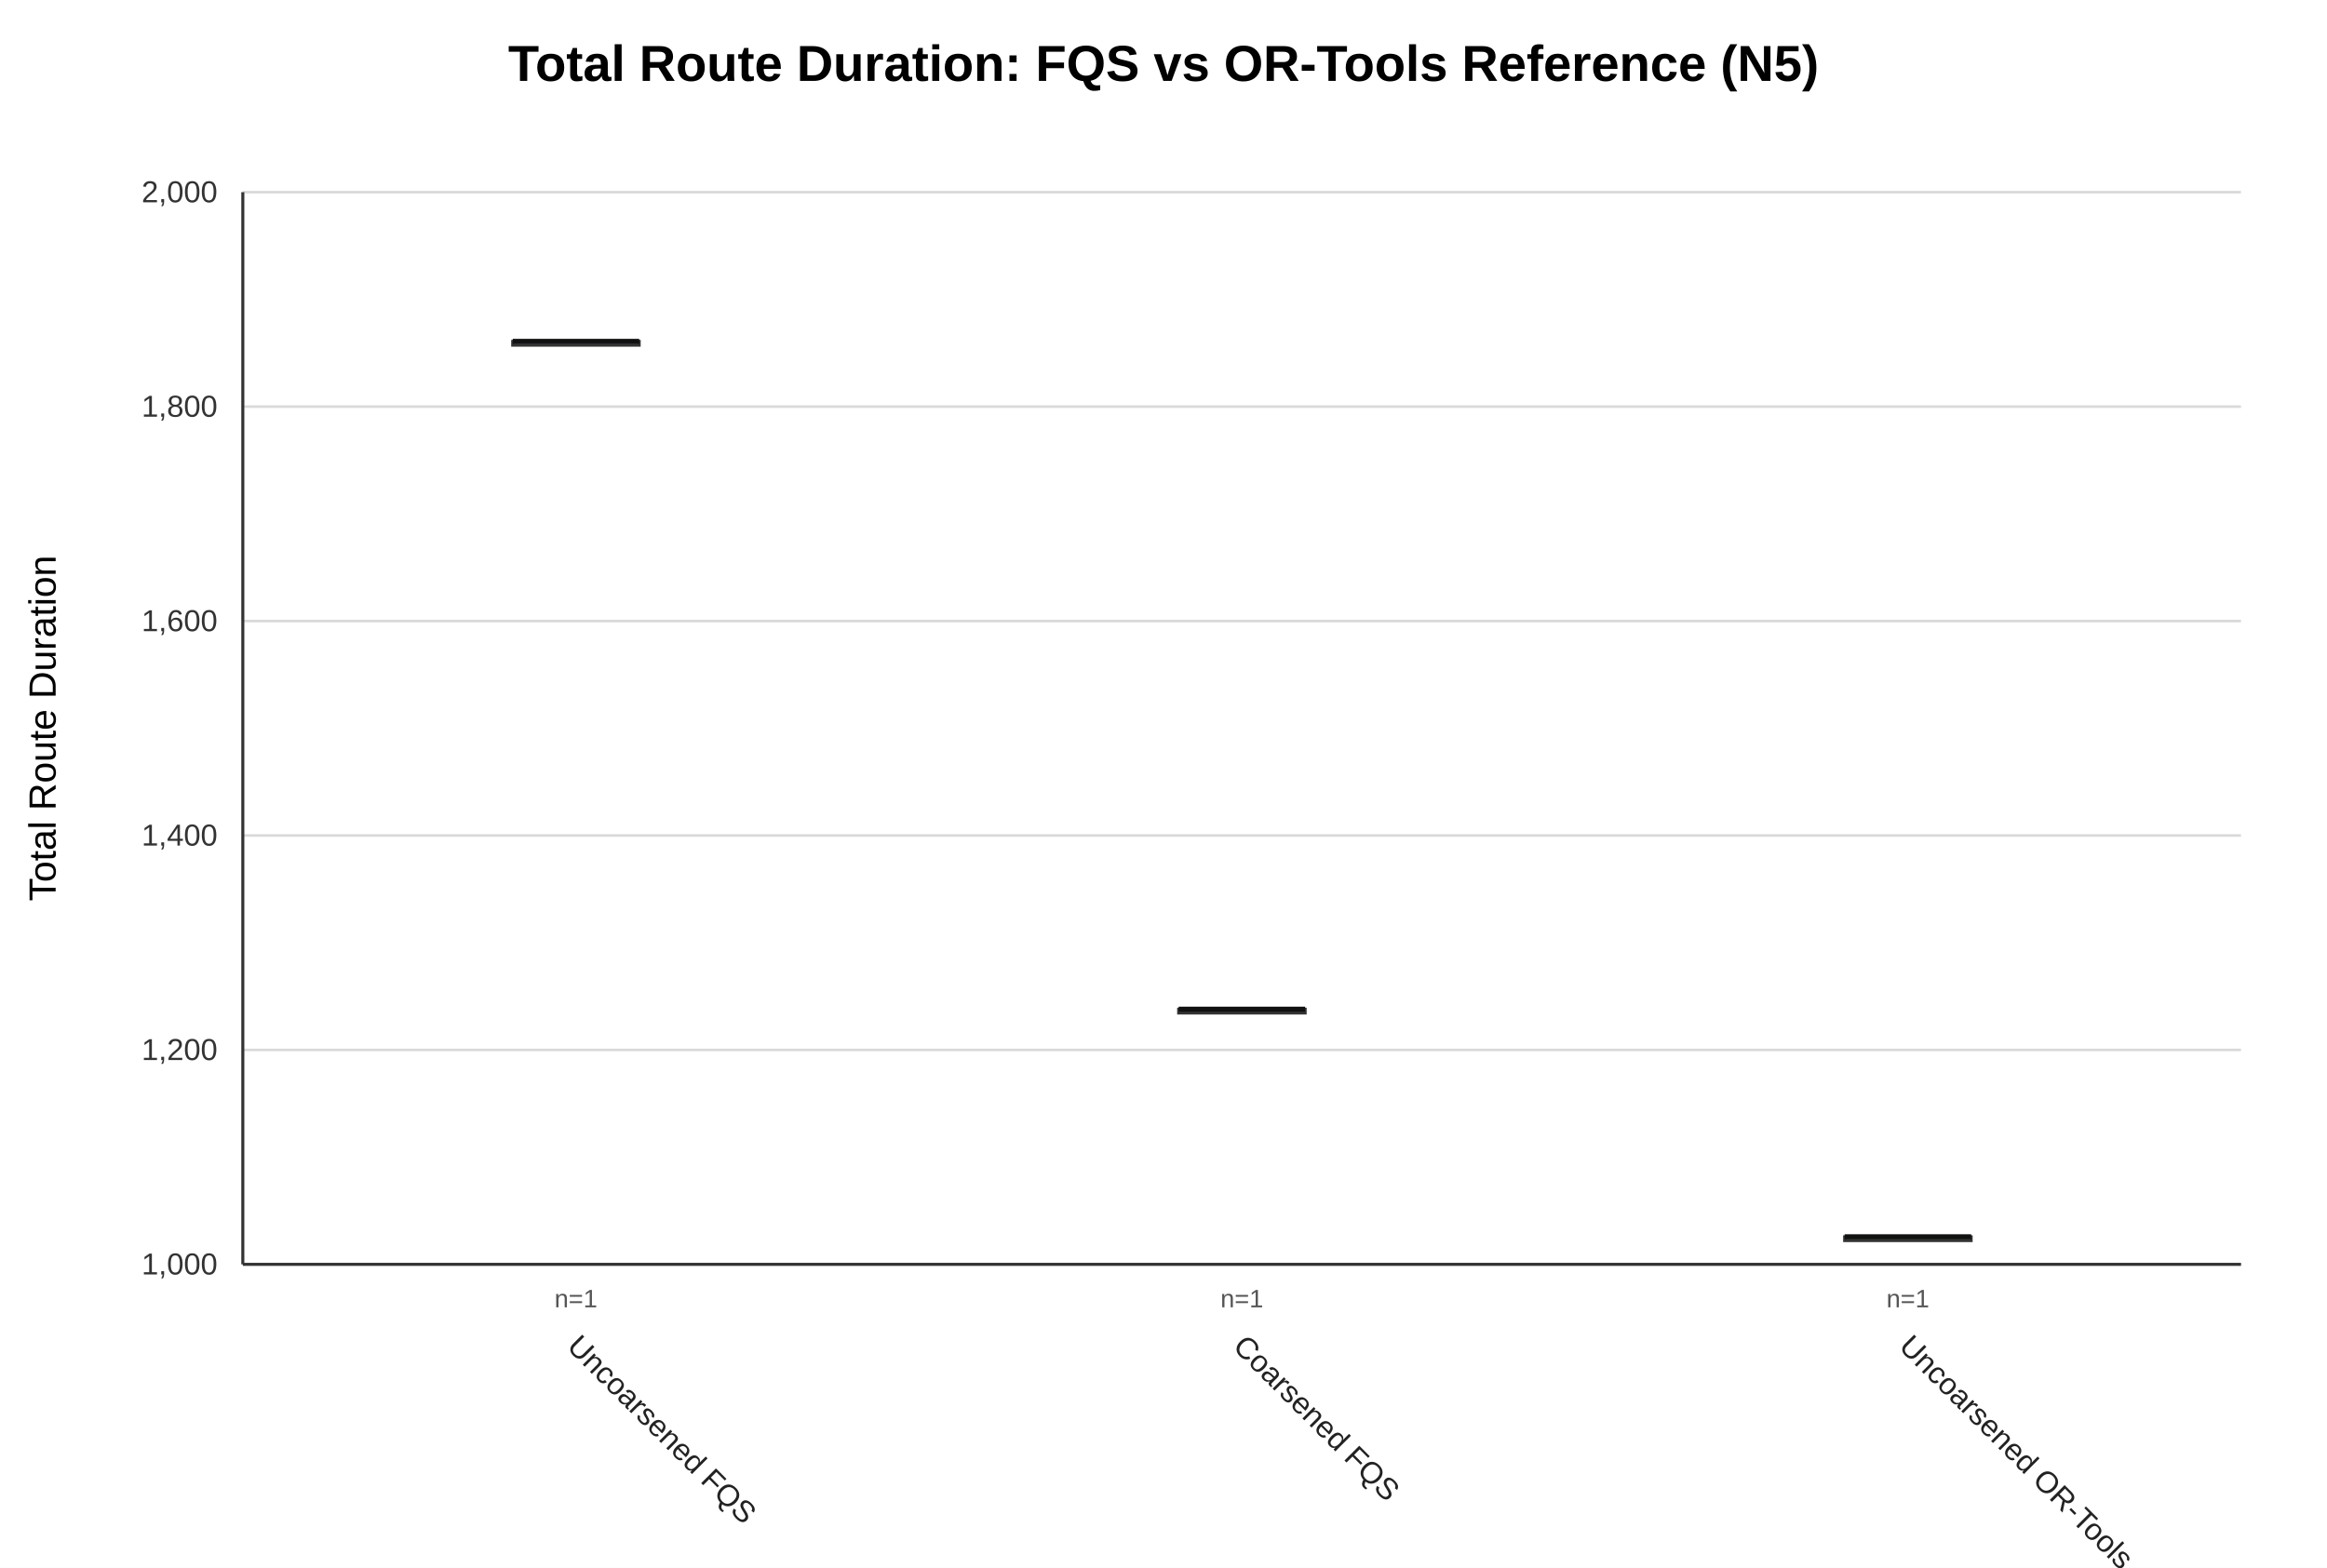
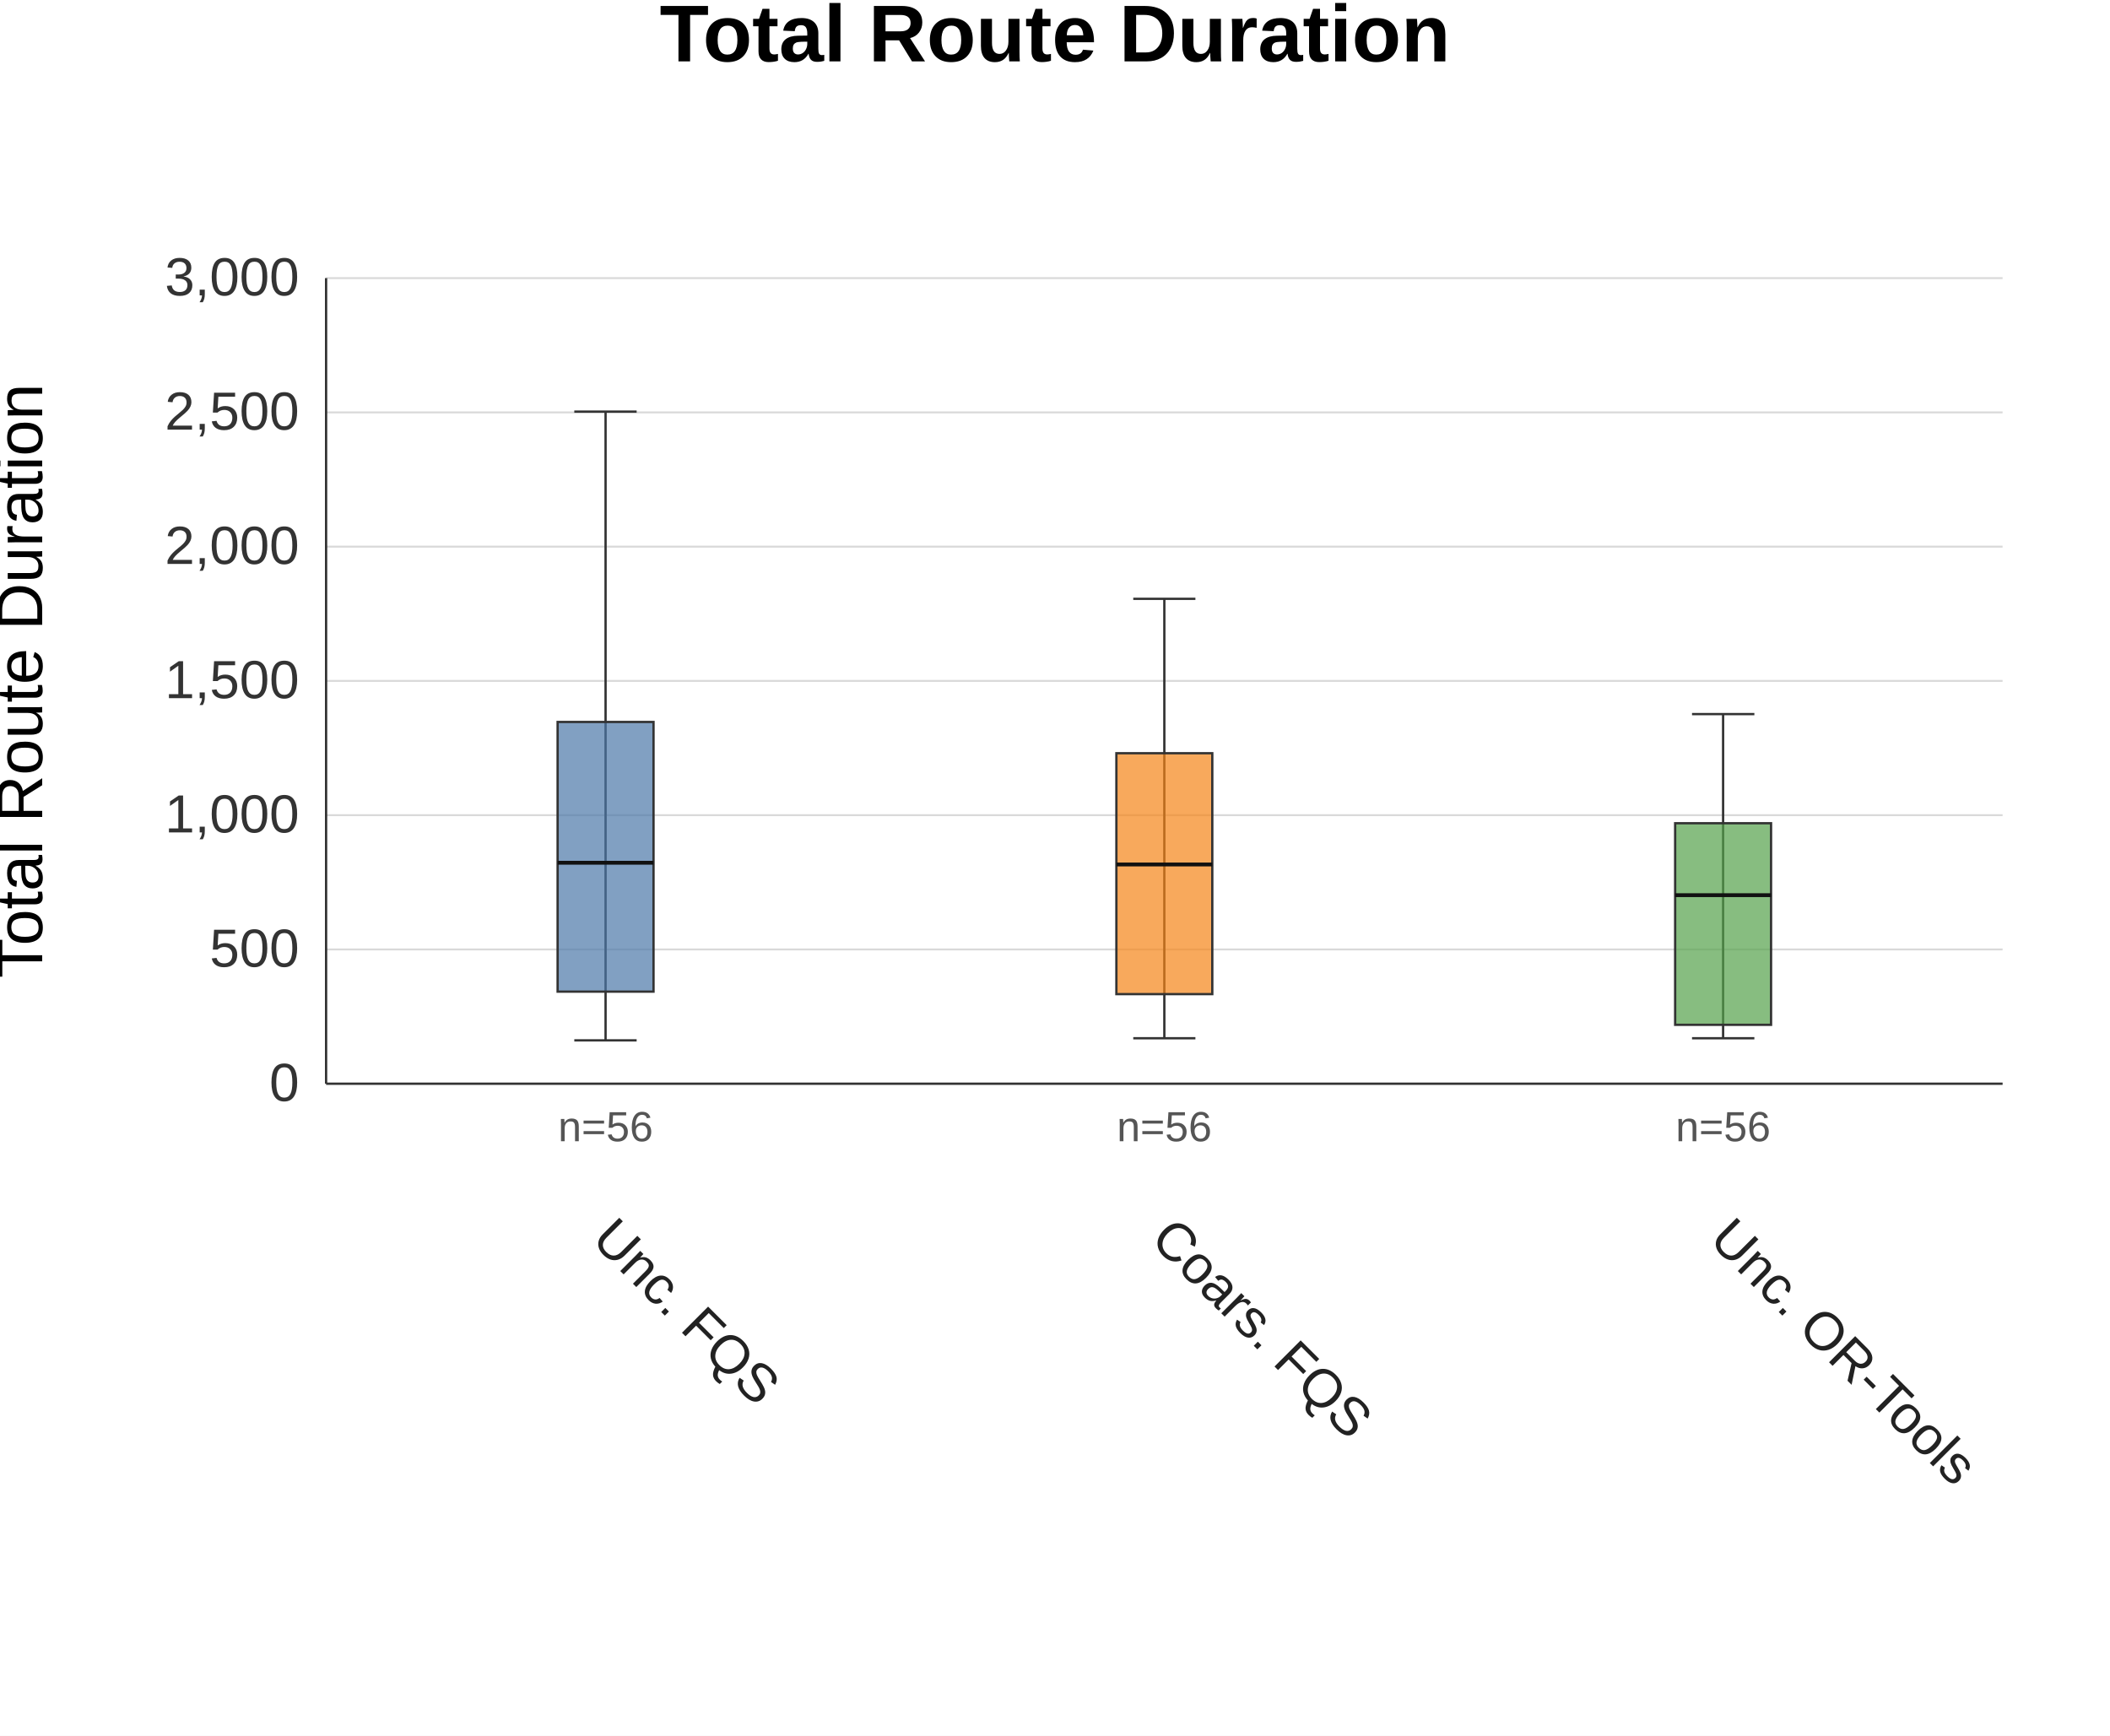
- <svg xmlns="http://www.w3.org/2000/svg" width="920" height="620" viewBox="0 0 920 620">
-   <rect x="0" y="0" width="920" height="620" fill="#ffffff" />
-   <text x="460.0" y="32" text-anchor="middle" font-family="Arial, sans-serif" font-size="20" font-weight="700">Total Route Duration: FQS vs OR-Tools Reference (N5)</text>
-   <text transform="translate(22 288.0) rotate(-90)" text-anchor="middle" font-family="Arial, sans-serif" font-size="15">Total Route Duration</text>
-   <line x1="96" y1="500.0" x2="886" y2="500.0" stroke="#d9d9d9" stroke-width="1" />
-   <text x="86" y="504.0" text-anchor="end" font-family="Arial, sans-serif" font-size="12" fill="#333333">1,000</text>
-   <line x1="96" y1="415.2" x2="886" y2="415.2" stroke="#d9d9d9" stroke-width="1" />
-   <text x="86" y="419.2" text-anchor="end" font-family="Arial, sans-serif" font-size="12" fill="#333333">1,200</text>
-   <line x1="96" y1="330.4" x2="886" y2="330.4" stroke="#d9d9d9" stroke-width="1" />
-   <text x="86" y="334.4" text-anchor="end" font-family="Arial, sans-serif" font-size="12" fill="#333333">1,400</text>
-   <line x1="96" y1="245.6" x2="886" y2="245.6" stroke="#d9d9d9" stroke-width="1" />
-   <text x="86" y="249.6" text-anchor="end" font-family="Arial, sans-serif" font-size="12" fill="#333333">1,600</text>
-   <line x1="96" y1="160.8" x2="886" y2="160.8" stroke="#d9d9d9" stroke-width="1" />
-   <text x="86" y="164.8" text-anchor="end" font-family="Arial, sans-serif" font-size="12" fill="#333333">1,800</text>
-   <line x1="96" y1="76.0" x2="886" y2="76.0" stroke="#d9d9d9" stroke-width="1" />
-   <text x="86" y="80.0" text-anchor="end" font-family="Arial, sans-serif" font-size="12" fill="#333333">2,000</text>
-   <line x1="96" y1="76" x2="96" y2="500" stroke="#333333" stroke-width="1.2" />
-   <line x1="96" y1="500" x2="886" y2="500" stroke="#333333" stroke-width="1.2" />
-   <line x1="227.7" y1="135.0" x2="227.7" y2="135.0" stroke="#333333" stroke-width="1.2" />
-   <line x1="211.4" y1="135.0" x2="243.9" y2="135.0" stroke="#333333" stroke-width="1.2" />
-   <line x1="211.4" y1="135.0" x2="243.9" y2="135.0" stroke="#333333" stroke-width="1.2" />
-   <rect x="202.7" y="135.0" width="50.0" height="1.5" fill="#4C78A8" fill-opacity="0.70" stroke="#333333" stroke-width="1.2" />
-   <line x1="202.7" y1="135.0" x2="252.7" y2="135.0" stroke="#111111" stroke-width="2" />
-   <text x="227.7" y="517" text-anchor="middle" font-family="Arial, sans-serif" font-size="10" fill="#555555">n=1</text>
-   <text transform="translate(223.7 533) rotate(45)" text-anchor="start" font-family="Arial, sans-serif" font-size="12" fill="#222222">Uncoarsened FQS</text>
-   <line x1="491.0" y1="399.1" x2="491.0" y2="399.1" stroke="#333333" stroke-width="1.2" />
-   <line x1="474.8" y1="399.1" x2="507.2" y2="399.1" stroke="#333333" stroke-width="1.2" />
-   <line x1="474.8" y1="399.1" x2="507.2" y2="399.1" stroke="#333333" stroke-width="1.2" />
-   <rect x="466.0" y="399.1" width="50.0" height="1.5" fill="#F58518" fill-opacity="0.70" stroke="#333333" stroke-width="1.2" />
-   <line x1="466.0" y1="399.1" x2="516.0" y2="399.1" stroke="#111111" stroke-width="2" />
-   <text x="491.0" y="517" text-anchor="middle" font-family="Arial, sans-serif" font-size="10" fill="#555555">n=1</text>
-   <text transform="translate(487.0 533) rotate(45)" text-anchor="start" font-family="Arial, sans-serif" font-size="12" fill="#222222">Coarsened FQS</text>
-   <line x1="754.3" y1="489.1" x2="754.3" y2="489.1" stroke="#333333" stroke-width="1.2" />
-   <line x1="738.1" y1="489.1" x2="770.6" y2="489.1" stroke="#333333" stroke-width="1.2" />
-   <line x1="738.1" y1="489.1" x2="770.6" y2="489.1" stroke="#333333" stroke-width="1.2" />
-   <rect x="729.3" y="489.1" width="50.0" height="1.5" fill="#54A24B" fill-opacity="0.70" stroke="#333333" stroke-width="1.2" />
-   <line x1="729.3" y1="489.1" x2="779.3" y2="489.1" stroke="#111111" stroke-width="2" />
-   <text x="754.3" y="517" text-anchor="middle" font-family="Arial, sans-serif" font-size="10" fill="#555555">n=1</text>
-   <text transform="translate(750.3 533) rotate(45)" text-anchor="start" font-family="Arial, sans-serif" font-size="12" fill="#222222">Uncoarsened OR-Tools</text>
+ <svg xmlns="http://www.w3.org/2000/svg" width="1100" height="905" viewBox="0 0 1100 905">
+   <rect x="0" y="0" width="1100" height="905" fill="#ffffff" />
+   <text x="550.0" y="32" text-anchor="middle" font-family="Arial, sans-serif" font-size="42" font-weight="700">Total Route Duration</text>
+   <text transform="translate(22 355.0) rotate(-90)" text-anchor="middle" font-family="Arial, sans-serif" font-size="34">Total Route Duration</text>
+   <line x1="170" y1="565.0" x2="1044" y2="565.0" stroke="#d9d9d9" stroke-width="1" />
+   <text x="156" y="574.0" text-anchor="end" font-family="Arial, sans-serif" font-size="28" fill="#333333">0</text>
+   <line x1="170" y1="495.0" x2="1044" y2="495.0" stroke="#d9d9d9" stroke-width="1" />
+   <text x="156" y="504.0" text-anchor="end" font-family="Arial, sans-serif" font-size="28" fill="#333333">500</text>
+   <line x1="170" y1="425.0" x2="1044" y2="425.0" stroke="#d9d9d9" stroke-width="1" />
+   <text x="156" y="434.0" text-anchor="end" font-family="Arial, sans-serif" font-size="28" fill="#333333">1,000</text>
+   <line x1="170" y1="355.0" x2="1044" y2="355.0" stroke="#d9d9d9" stroke-width="1" />
+   <text x="156" y="364.0" text-anchor="end" font-family="Arial, sans-serif" font-size="28" fill="#333333">1,500</text>
+   <line x1="170" y1="285.0" x2="1044" y2="285.0" stroke="#d9d9d9" stroke-width="1" />
+   <text x="156" y="294.0" text-anchor="end" font-family="Arial, sans-serif" font-size="28" fill="#333333">2,000</text>
+   <line x1="170" y1="215.0" x2="1044" y2="215.0" stroke="#d9d9d9" stroke-width="1" />
+   <text x="156" y="224.0" text-anchor="end" font-family="Arial, sans-serif" font-size="28" fill="#333333">2,500</text>
+   <line x1="170" y1="145.0" x2="1044" y2="145.0" stroke="#d9d9d9" stroke-width="1" />
+   <text x="156" y="154.0" text-anchor="end" font-family="Arial, sans-serif" font-size="28" fill="#333333">3,000</text>
+   <line x1="170" y1="145" x2="170" y2="565" stroke="#333333" stroke-width="1.2" />
+   <line x1="170" y1="565" x2="1044" y2="565" stroke="#333333" stroke-width="1.2" />
+   <line x1="315.7" y1="214.6" x2="315.7" y2="542.4" stroke="#333333" stroke-width="1.2" />
+   <line x1="299.4" y1="214.6" x2="331.9" y2="214.6" stroke="#333333" stroke-width="1.2" />
+   <line x1="299.4" y1="542.4" x2="331.9" y2="542.4" stroke="#333333" stroke-width="1.2" />
+   <rect x="290.7" y="376.4" width="50.0" height="140.6" fill="#4C78A8" fill-opacity="0.70" stroke="#333333" stroke-width="1.2" />
+   <line x1="290.7" y1="449.8" x2="340.7" y2="449.8" stroke="#111111" stroke-width="2" />
+   <text x="315.7" y="595" text-anchor="middle" font-family="Arial, sans-serif" font-size="22" fill="#555555">n=56</text>
+   <text transform="translate(307.7 647) rotate(45)" text-anchor="start" font-family="Arial, sans-serif" font-size="28" fill="#222222">Unc. FQS</text>
+   <line x1="607.0" y1="312.2" x2="607.0" y2="541.3" stroke="#333333" stroke-width="1.2" />
+   <line x1="590.8" y1="312.2" x2="623.2" y2="312.2" stroke="#333333" stroke-width="1.2" />
+   <line x1="590.8" y1="541.3" x2="623.2" y2="541.3" stroke="#333333" stroke-width="1.2" />
+   <rect x="582.0" y="392.7" width="50.0" height="125.6" fill="#F58518" fill-opacity="0.70" stroke="#333333" stroke-width="1.2" />
+   <line x1="582.0" y1="450.7" x2="632.0" y2="450.7" stroke="#111111" stroke-width="2" />
+   <text x="607.0" y="595" text-anchor="middle" font-family="Arial, sans-serif" font-size="22" fill="#555555">n=56</text>
+   <text transform="translate(599.0 647) rotate(45)" text-anchor="start" font-family="Arial, sans-serif" font-size="28" fill="#222222">Coars. FQS</text>
+   <line x1="898.3" y1="372.3" x2="898.3" y2="541.3" stroke="#333333" stroke-width="1.2" />
+   <line x1="882.1" y1="372.3" x2="914.6" y2="372.3" stroke="#333333" stroke-width="1.2" />
+   <line x1="882.1" y1="541.3" x2="914.6" y2="541.3" stroke="#333333" stroke-width="1.2" />
+   <rect x="873.3" y="429.2" width="50.0" height="105.1" fill="#54A24B" fill-opacity="0.70" stroke="#333333" stroke-width="1.2" />
+   <line x1="873.3" y1="466.7" x2="923.3" y2="466.7" stroke="#111111" stroke-width="2" />
+   <text x="898.3" y="595" text-anchor="middle" font-family="Arial, sans-serif" font-size="22" fill="#555555">n=56</text>
+   <text transform="translate(890.3 647) rotate(45)" text-anchor="start" font-family="Arial, sans-serif" font-size="28" fill="#222222">Unc. OR-Tools</text>
</svg>
